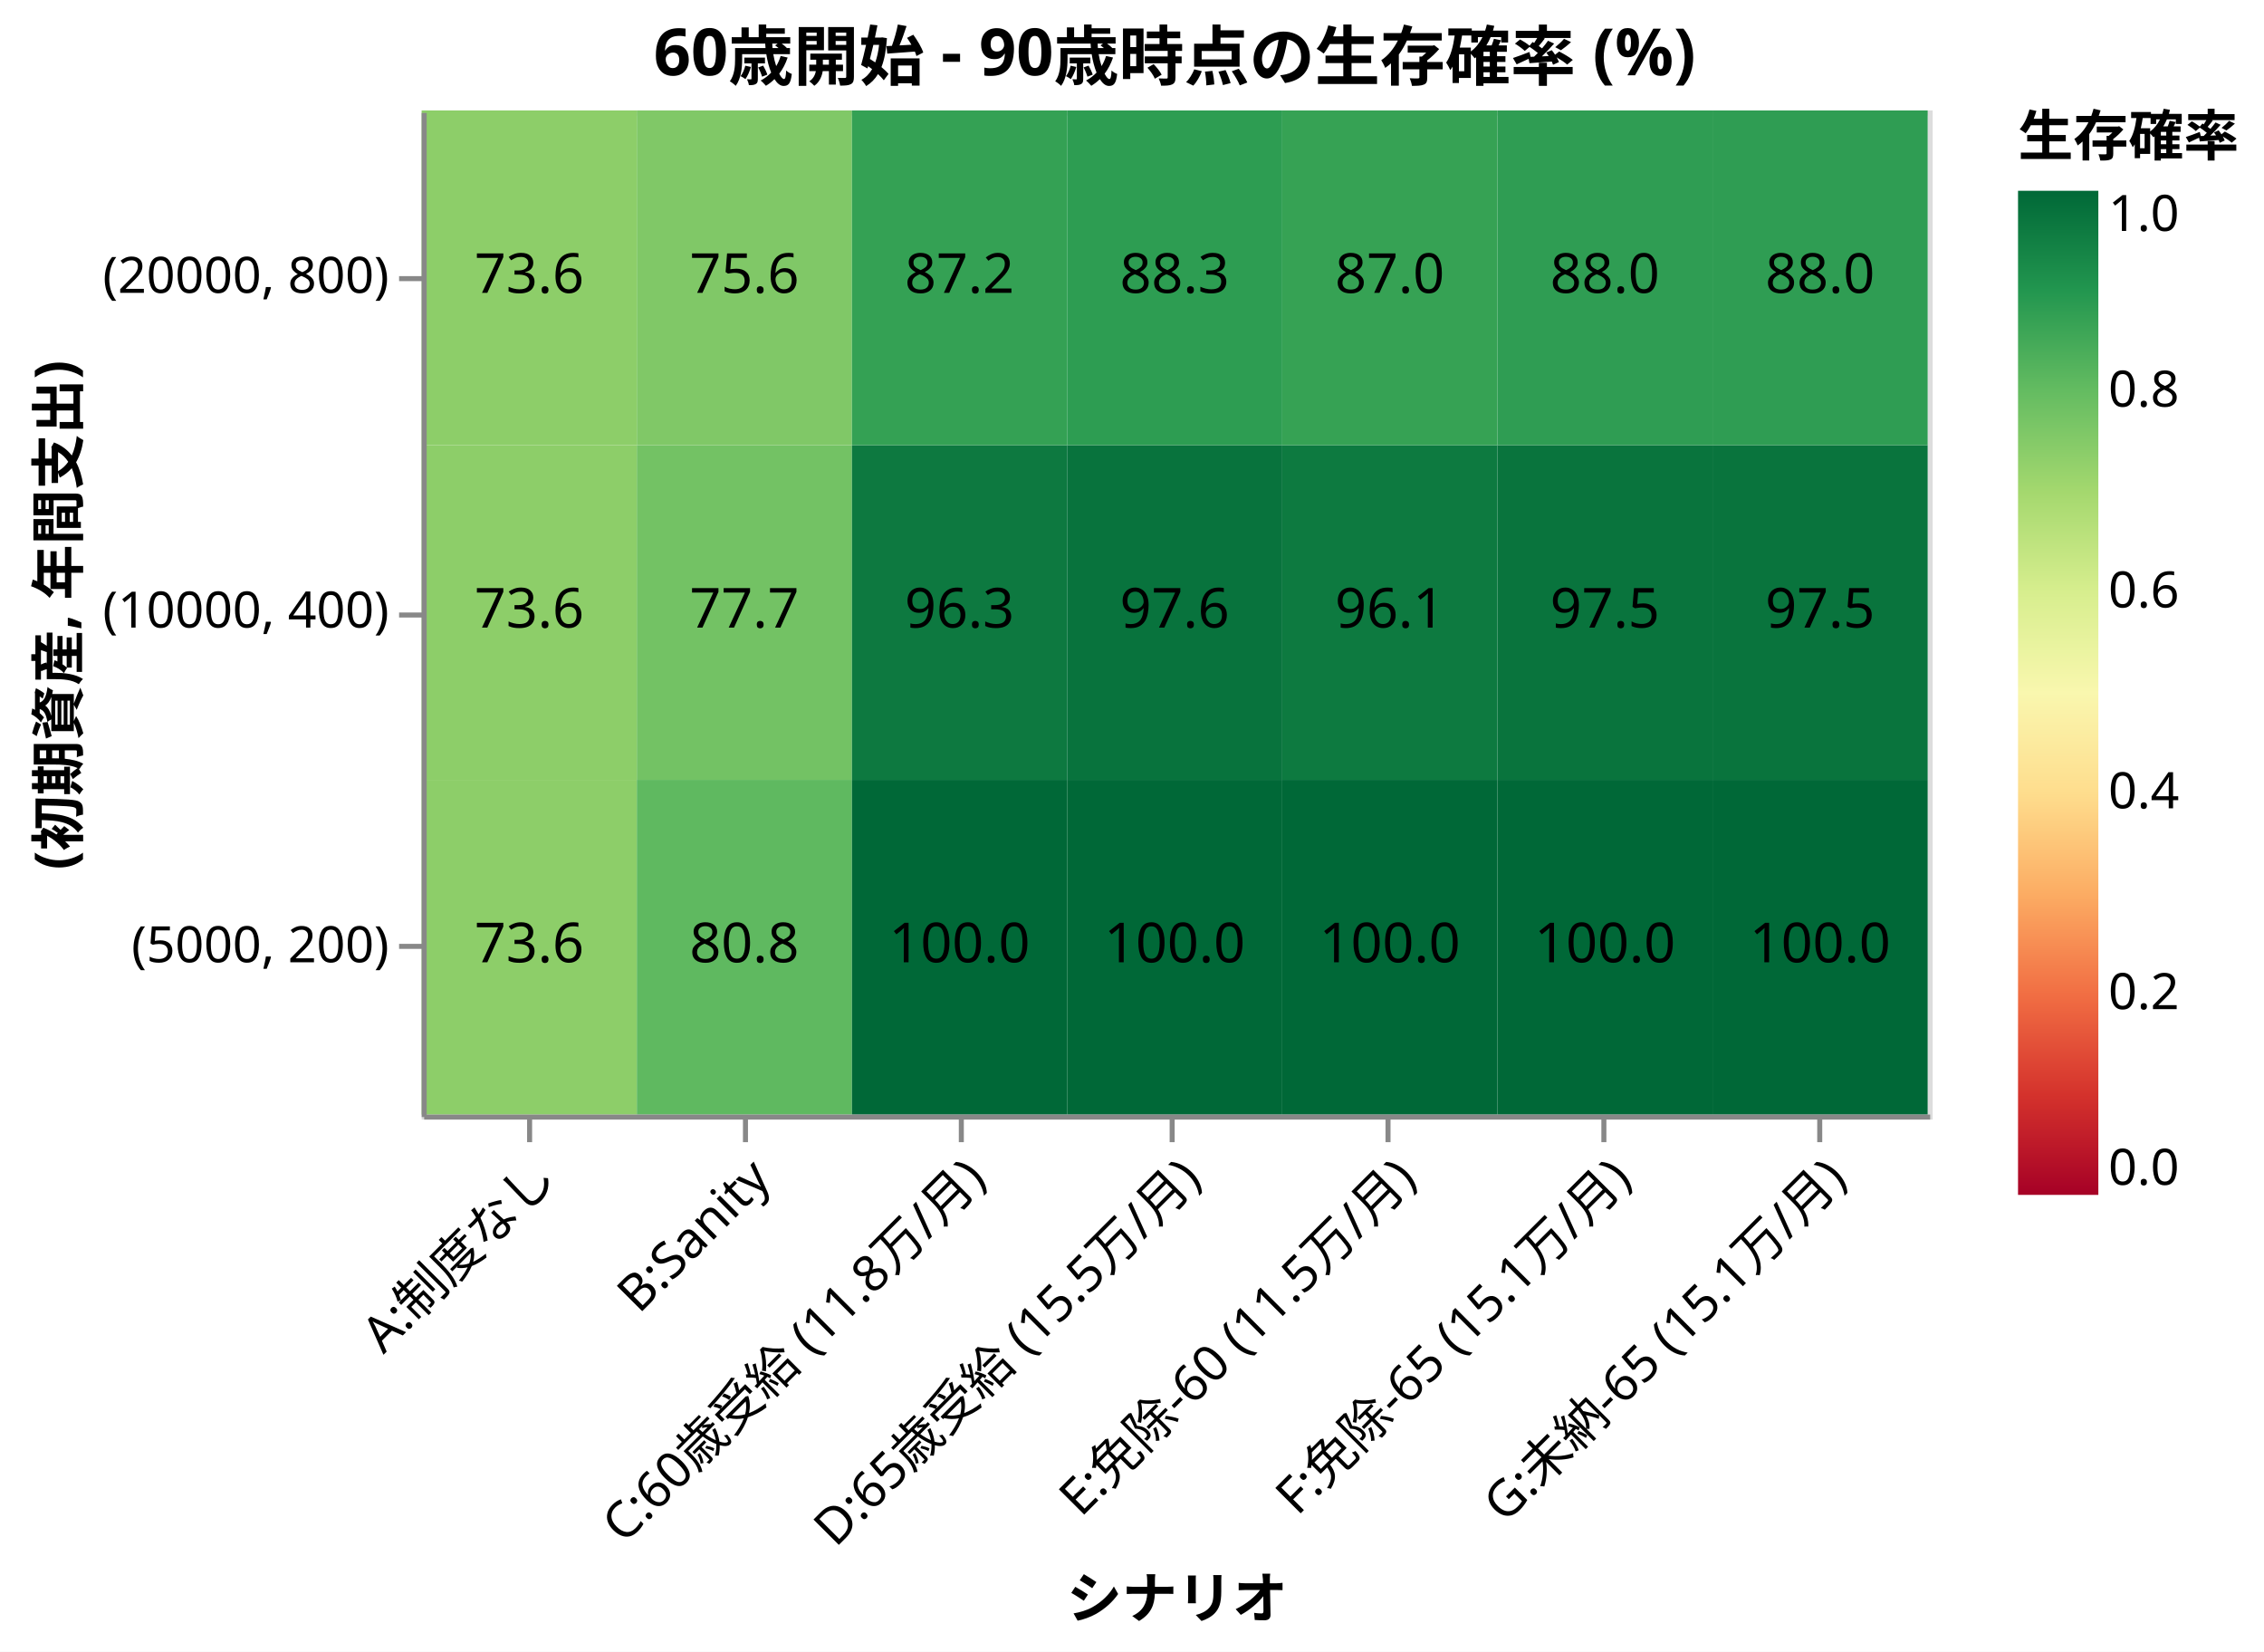
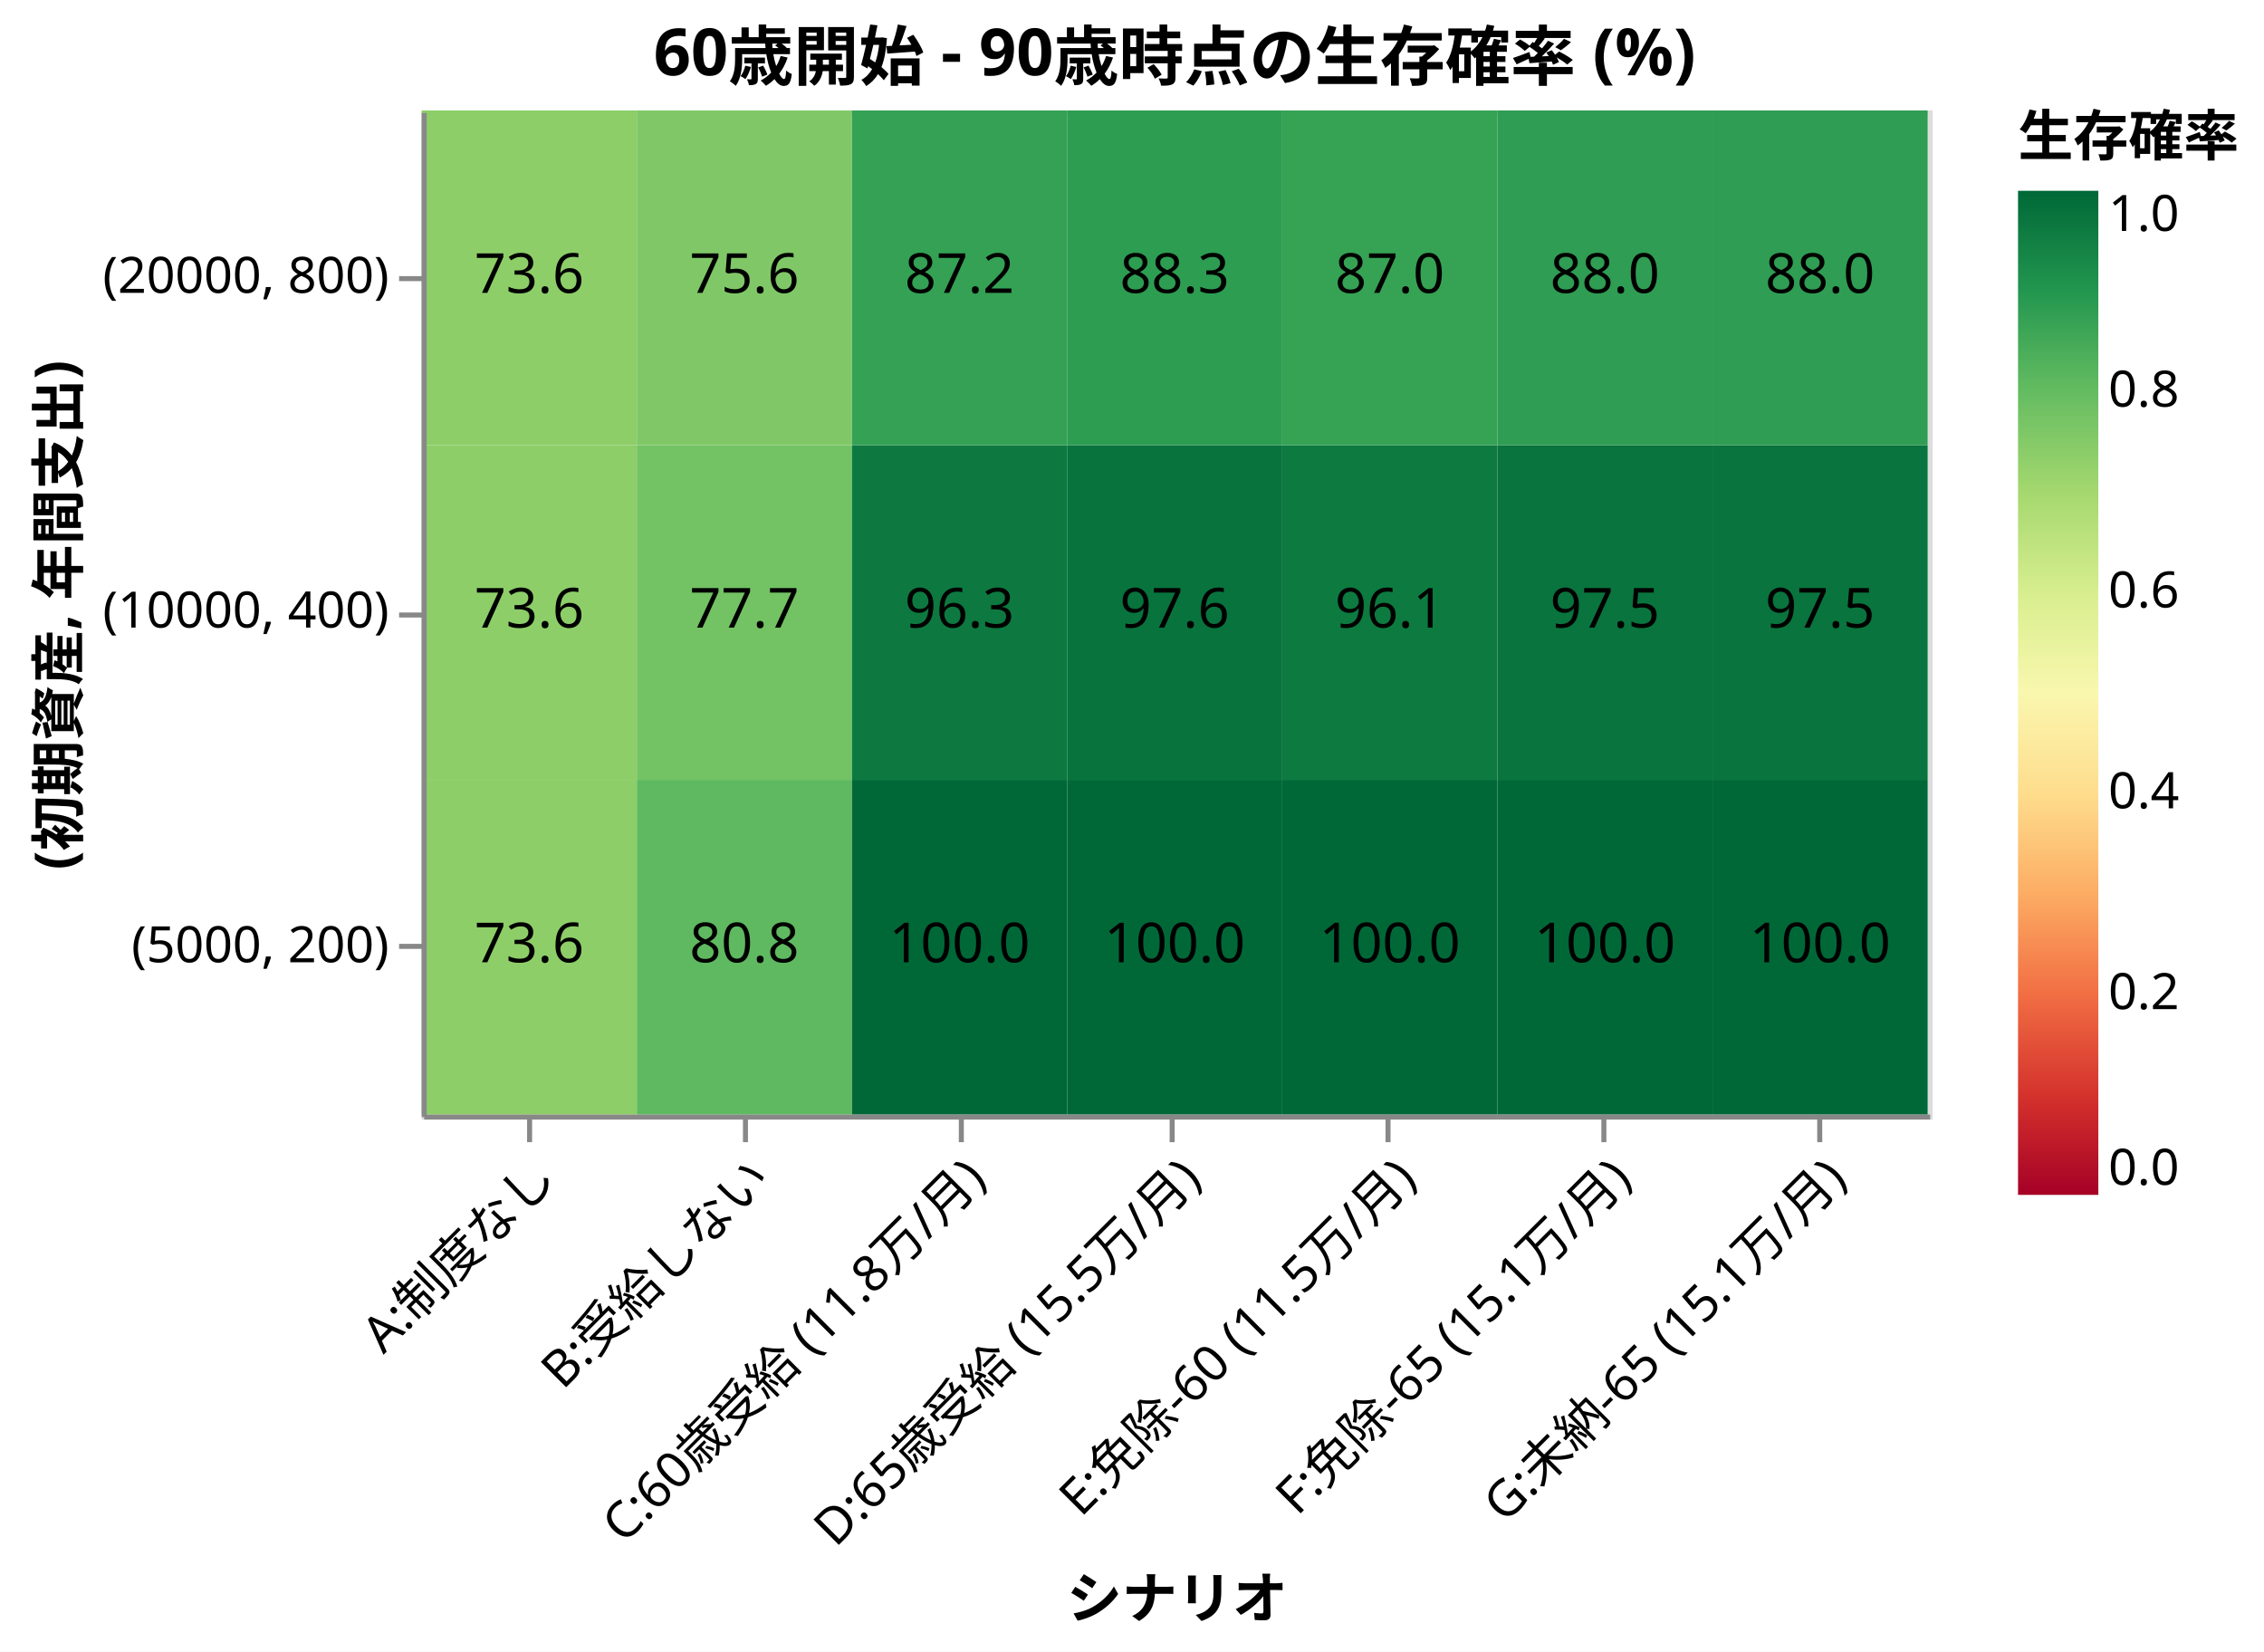
<svg xmlns="http://www.w3.org/2000/svg" version="1.1" class="marks" width="451" height="329" viewBox="0 0 451 329">
  <rect width="451" height="329" fill="white" />
  <g fill="none" stroke-miterlimit="10" transform="translate(84,22)">
    <g class="mark-group role-frame root" role="graphics-object" aria-roledescription="group mark container">
      <g transform="translate(0,0)">
        <path class="background" aria-hidden="true" d="M0.5,0.5h300v200h-300Z" stroke="#ddd" />
        <g>
          <g class="mark-rect role-mark layer_0_marks" role="graphics-object" aria-roledescription="rect mark container">
            <path aria-label="シナリオ: A:制度なし; (初期資産, 年間支出): (5000, 200); 生存確率: 0.736" role="graphics-symbol" aria-roledescription="rect mark" d="M0,133.333h42.857v66.667h-42.857Z" fill="rgb(141, 206, 105)" />
-             <path aria-label="シナリオ: B:Sanity; (初期資産, 年間支出): (5000, 200); 生存確率: 0.808" role="graphics-symbol" aria-roledescription="rect mark" d="M42.857,133.333h42.857v66.667h-42.857Z" fill="rgb(95, 185, 96)" />
+             <path aria-label="シナリオ: B:受給しない; (初期資産, 年間支出): (5000, 200); 生存確率: 0.808" role="graphics-symbol" aria-roledescription="rect mark" d="M42.857,133.333h42.857v66.667h-42.857Z" fill="rgb(95, 185, 96)" />
            <path aria-label="シナリオ: C:60歳受給 (11.8万/月); (初期資産, 年間支出): (5000, 200); 生存確率: 1" role="graphics-symbol" aria-roledescription="rect mark" d="M85.714,133.333h42.857v66.667h-42.857Z" fill="rgb(0, 104, 55)" />
            <path aria-label="シナリオ: D:65歳受給 (15.5万/月); (初期資産, 年間支出): (5000, 200); 生存確率: 1" role="graphics-symbol" aria-roledescription="rect mark" d="M128.571,133.333h42.857v66.667h-42.857Z" fill="rgb(0, 104, 55)" />
            <path aria-label="シナリオ: E:免除-60 (11.5万/月); (初期資産, 年間支出): (5000, 200); 生存確率: 1" role="graphics-symbol" aria-roledescription="rect mark" d="M171.429,133.333h42.857v66.667h-42.857Z" fill="rgb(0, 104, 55)" />
            <path aria-label="シナリオ: F:免除-65 (15.1万/月); (初期資産, 年間支出): (5000, 200); 生存確率: 1" role="graphics-symbol" aria-roledescription="rect mark" d="M214.286,133.333h42.857v66.667h-42.857Z" fill="rgb(0, 104, 55)" />
            <path aria-label="シナリオ: G:未納-65 (15.1万/月); (初期資産, 年間支出): (5000, 200); 生存確率: 1" role="graphics-symbol" aria-roledescription="rect mark" d="M257.143,133.333h42.857v66.667h-42.857Z" fill="rgb(0, 104, 55)" />
            <path aria-label="シナリオ: A:制度なし; (初期資産, 年間支出): (10000, 400); 生存確率: 0.736" role="graphics-symbol" aria-roledescription="rect mark" d="M0,66.667h42.857v66.667h-42.857Z" fill="rgb(141, 206, 105)" />
-             <path aria-label="シナリオ: B:Sanity; (初期資産, 年間支出): (10000, 400); 生存確率: 0.777" role="graphics-symbol" aria-roledescription="rect mark" d="M42.857,66.667h42.857v66.667h-42.857Z" fill="rgb(115, 194, 100)" />
+             <path aria-label="シナリオ: B:受給しない; (初期資産, 年間支出): (10000, 400); 生存確率: 0.777" role="graphics-symbol" aria-roledescription="rect mark" d="M42.857,66.667h42.857v66.667h-42.857Z" fill="rgb(115, 194, 100)" />
            <path aria-label="シナリオ: C:60歳受給 (11.8万/月); (初期資産, 年間支出): (10000, 400); 生存確率: 0.963" role="graphics-symbol" aria-roledescription="rect mark" d="M85.714,66.667h42.857v66.667h-42.857Z" fill="rgb(13, 121, 64)" />
            <path aria-label="シナリオ: D:65歳受給 (15.5万/月); (初期資産, 年間支出): (10000, 400); 生存確率: 0.9758" role="graphics-symbol" aria-roledescription="rect mark" d="M128.571,66.667h42.857v66.667h-42.857Z" fill="rgb(8, 115, 61)" />
            <path aria-label="シナリオ: E:免除-60 (11.5万/月); (初期資産, 年間支出): (10000, 400); 生存確率: 0.9608" role="graphics-symbol" aria-roledescription="rect mark" d="M171.429,66.667h42.857v66.667h-42.857Z" fill="rgb(13, 122, 64)" />
            <path aria-label="シナリオ: F:免除-65 (15.1万/月); (初期資産, 年間支出): (10000, 400); 生存確率: 0.9746" role="graphics-symbol" aria-roledescription="rect mark" d="M214.286,66.667h42.857v66.667h-42.857Z" fill="rgb(9, 116, 61)" />
            <path aria-label="シナリオ: G:未納-65 (15.1万/月); (初期資産, 年間支出): (10000, 400); 生存確率: 0.9746" role="graphics-symbol" aria-roledescription="rect mark" d="M257.143,66.667h42.857v66.667h-42.857Z" fill="rgb(9, 116, 61)" />
            <path aria-label="シナリオ: A:制度なし; (初期資産, 年間支出): (20000, 800); 生存確率: 0.736" role="graphics-symbol" aria-roledescription="rect mark" d="M0,0h42.857v66.667h-42.857Z" fill="rgb(141, 206, 105)" />
-             <path aria-label="シナリオ: B:Sanity; (初期資産, 年間支出): (20000, 800); 生存確率: 0.7558" role="graphics-symbol" aria-roledescription="rect mark" d="M42.857,0h42.857v66.667h-42.857Z" fill="rgb(128, 200, 103)" />
+             <path aria-label="シナリオ: B:受給しない; (初期資産, 年間支出): (20000, 800); 生存確率: 0.7558" role="graphics-symbol" aria-roledescription="rect mark" d="M42.857,0h42.857v66.667h-42.857Z" fill="rgb(128, 200, 103)" />
            <path aria-label="シナリオ: C:60歳受給 (11.8万/月); (初期資産, 年間支出): (20000, 800); 生存確率: 0.872" role="graphics-symbol" aria-roledescription="rect mark" d="M85.714,0h42.857v66.667h-42.857Z" fill="rgb(52, 161, 84)" />
            <path aria-label="シナリオ: D:65歳受給 (15.5万/月); (初期資産, 年間支出): (20000, 800); 生存確率: 0.8828" role="graphics-symbol" aria-roledescription="rect mark" d="M128.571,0h42.857v66.667h-42.857Z" fill="rgb(45, 157, 82)" />
            <path aria-label="シナリオ: E:免除-60 (11.5万/月); (初期資産, 年間支出): (20000, 800); 生存確率: 0.8696" role="graphics-symbol" aria-roledescription="rect mark" d="M171.429,0h42.857v66.667h-42.857Z" fill="rgb(54, 162, 84)" />
            <path aria-label="シナリオ: F:免除-65 (15.1万/月); (初期資産, 年間支出): (20000, 800); 生存確率: 0.8804" role="graphics-symbol" aria-roledescription="rect mark" d="M214.286,0h42.857v66.667h-42.857Z" fill="rgb(47, 157, 83)" />
            <path aria-label="シナリオ: G:未納-65 (15.1万/月); (初期資産, 年間支出): (20000, 800); 生存確率: 0.8804" role="graphics-symbol" aria-roledescription="rect mark" d="M257.143,0h42.857v66.667h-42.857Z" fill="rgb(47, 157, 83)" />
          </g>
          <g class="mark-text role-mark layer_1_marks" role="graphics-object" aria-roledescription="text mark container">
            <text aria-label="シナリオ: A:制度なし; (初期資産, 年間支出): (5000, 200); survival_rate_pct: 73.6" role="graphics-symbol" aria-roledescription="text mark" text-anchor="middle" transform="translate(21.42857,169.6667)" font-family="sans-serif" font-size="11px" fill="black">73.6</text>
-             <text aria-label="シナリオ: B:Sanity; (初期資産, 年間支出): (5000, 200); survival_rate_pct: 80.8" role="graphics-symbol" aria-roledescription="text mark" text-anchor="middle" transform="translate(64.28571,169.6667)" font-family="sans-serif" font-size="11px" fill="black">80.8</text>
+             <text aria-label="シナリオ: B:受給しない; (初期資産, 年間支出): (5000, 200); survival_rate_pct: 80.8" role="graphics-symbol" aria-roledescription="text mark" text-anchor="middle" transform="translate(64.28571,169.6667)" font-family="sans-serif" font-size="11px" fill="black">80.8</text>
            <text aria-label="シナリオ: C:60歳受給 (11.8万/月); (初期資産, 年間支出): (5000, 200); survival_rate_pct: 100.0" role="graphics-symbol" aria-roledescription="text mark" text-anchor="middle" transform="translate(107.1429,169.6667)" font-family="sans-serif" font-size="11px" fill="black">100.0</text>
            <text aria-label="シナリオ: D:65歳受給 (15.5万/月); (初期資産, 年間支出): (5000, 200); survival_rate_pct: 100.0" role="graphics-symbol" aria-roledescription="text mark" text-anchor="middle" transform="translate(150,169.6667)" font-family="sans-serif" font-size="11px" fill="black">100.0</text>
            <text aria-label="シナリオ: E:免除-60 (11.5万/月); (初期資産, 年間支出): (5000, 200); survival_rate_pct: 100.0" role="graphics-symbol" aria-roledescription="text mark" text-anchor="middle" transform="translate(192.8571,169.6667)" font-family="sans-serif" font-size="11px" fill="black">100.0</text>
            <text aria-label="シナリオ: F:免除-65 (15.1万/月); (初期資産, 年間支出): (5000, 200); survival_rate_pct: 100.0" role="graphics-symbol" aria-roledescription="text mark" text-anchor="middle" transform="translate(235.7143,169.6667)" font-family="sans-serif" font-size="11px" fill="black">100.0</text>
            <text aria-label="シナリオ: G:未納-65 (15.1万/月); (初期資産, 年間支出): (5000, 200); survival_rate_pct: 100.0" role="graphics-symbol" aria-roledescription="text mark" text-anchor="middle" transform="translate(278.5714,169.6667)" font-family="sans-serif" font-size="11px" fill="black">100.0</text>
            <text aria-label="シナリオ: A:制度なし; (初期資産, 年間支出): (10000, 400); survival_rate_pct: 73.6" role="graphics-symbol" aria-roledescription="text mark" text-anchor="middle" transform="translate(21.42857,103)" font-family="sans-serif" font-size="11px" fill="black">73.6</text>
-             <text aria-label="シナリオ: B:Sanity; (初期資産, 年間支出): (10000, 400); survival_rate_pct: 77.7" role="graphics-symbol" aria-roledescription="text mark" text-anchor="middle" transform="translate(64.28571,103)" font-family="sans-serif" font-size="11px" fill="black">77.7</text>
+             <text aria-label="シナリオ: B:受給しない; (初期資産, 年間支出): (10000, 400); survival_rate_pct: 77.7" role="graphics-symbol" aria-roledescription="text mark" text-anchor="middle" transform="translate(64.28571,103)" font-family="sans-serif" font-size="11px" fill="black">77.7</text>
            <text aria-label="シナリオ: C:60歳受給 (11.8万/月); (初期資産, 年間支出): (10000, 400); survival_rate_pct: 96.3" role="graphics-symbol" aria-roledescription="text mark" text-anchor="middle" transform="translate(107.1429,103)" font-family="sans-serif" font-size="11px" fill="black">96.3</text>
            <text aria-label="シナリオ: D:65歳受給 (15.5万/月); (初期資産, 年間支出): (10000, 400); survival_rate_pct: 97.6" role="graphics-symbol" aria-roledescription="text mark" text-anchor="middle" transform="translate(150,103)" font-family="sans-serif" font-size="11px" fill="black">97.6</text>
            <text aria-label="シナリオ: E:免除-60 (11.5万/月); (初期資産, 年間支出): (10000, 400); survival_rate_pct: 96.1" role="graphics-symbol" aria-roledescription="text mark" text-anchor="middle" transform="translate(192.8571,103)" font-family="sans-serif" font-size="11px" fill="black">96.1</text>
            <text aria-label="シナリオ: F:免除-65 (15.1万/月); (初期資産, 年間支出): (10000, 400); survival_rate_pct: 97.5" role="graphics-symbol" aria-roledescription="text mark" text-anchor="middle" transform="translate(235.7143,103)" font-family="sans-serif" font-size="11px" fill="black">97.5</text>
            <text aria-label="シナリオ: G:未納-65 (15.1万/月); (初期資産, 年間支出): (10000, 400); survival_rate_pct: 97.5" role="graphics-symbol" aria-roledescription="text mark" text-anchor="middle" transform="translate(278.5714,103)" font-family="sans-serif" font-size="11px" fill="black">97.5</text>
            <text aria-label="シナリオ: A:制度なし; (初期資産, 年間支出): (20000, 800); survival_rate_pct: 73.6" role="graphics-symbol" aria-roledescription="text mark" text-anchor="middle" transform="translate(21.42857,36.33333)" font-family="sans-serif" font-size="11px" fill="black">73.6</text>
-             <text aria-label="シナリオ: B:Sanity; (初期資産, 年間支出): (20000, 800); survival_rate_pct: 75.6" role="graphics-symbol" aria-roledescription="text mark" text-anchor="middle" transform="translate(64.28571,36.33333)" font-family="sans-serif" font-size="11px" fill="black">75.6</text>
+             <text aria-label="シナリオ: B:受給しない; (初期資産, 年間支出): (20000, 800); survival_rate_pct: 75.6" role="graphics-symbol" aria-roledescription="text mark" text-anchor="middle" transform="translate(64.28571,36.33333)" font-family="sans-serif" font-size="11px" fill="black">75.6</text>
            <text aria-label="シナリオ: C:60歳受給 (11.8万/月); (初期資産, 年間支出): (20000, 800); survival_rate_pct: 87.2" role="graphics-symbol" aria-roledescription="text mark" text-anchor="middle" transform="translate(107.1429,36.33333)" font-family="sans-serif" font-size="11px" fill="black">87.2</text>
            <text aria-label="シナリオ: D:65歳受給 (15.5万/月); (初期資産, 年間支出): (20000, 800); survival_rate_pct: 88.3" role="graphics-symbol" aria-roledescription="text mark" text-anchor="middle" transform="translate(150,36.33333)" font-family="sans-serif" font-size="11px" fill="black">88.3</text>
            <text aria-label="シナリオ: E:免除-60 (11.5万/月); (初期資産, 年間支出): (20000, 800); survival_rate_pct: 87.0" role="graphics-symbol" aria-roledescription="text mark" text-anchor="middle" transform="translate(192.8571,36.33333)" font-family="sans-serif" font-size="11px" fill="black">87.0</text>
            <text aria-label="シナリオ: F:免除-65 (15.1万/月); (初期資産, 年間支出): (20000, 800); survival_rate_pct: 88.0" role="graphics-symbol" aria-roledescription="text mark" text-anchor="middle" transform="translate(235.7143,36.33333)" font-family="sans-serif" font-size="11px" fill="black">88.0</text>
            <text aria-label="シナリオ: G:未納-65 (15.1万/月); (初期資産, 年間支出): (20000, 800); survival_rate_pct: 88.0" role="graphics-symbol" aria-roledescription="text mark" text-anchor="middle" transform="translate(278.5714,36.33333)" font-family="sans-serif" font-size="11px" fill="black">88.0</text>
          </g>
          <g class="mark-group role-legend" role="graphics-symbol" aria-roledescription="legend" aria-label="Gradient legend titled '生存確率' for fill color with values from 0.0 to 1.0">
            <g transform="translate(318,0)">
              <path class="background" aria-hidden="true" d="M0,0h44v216h-44Z" pointer-events="none" />
              <g>
                <g class="mark-group role-legend-entry">
                  <g transform="translate(0,16)">
                    <path class="background" aria-hidden="true" d="M0,0h0v0h0Z" pointer-events="none" />
                    <g>
                      <g class="mark-rect role-legend-gradient" pointer-events="none">
                        <path d="M0,0h16v200h-16Z" fill="url(#gradient_7)" stroke="#ddd" stroke-width="0" opacity="1" />
                      </g>
                      <g class="mark-text role-legend-label" pointer-events="none">
                        <text text-anchor="start" transform="translate(18,198)" font-family="sans-serif" font-size="10px" fill="#000" opacity="1">0.0</text>
                        <text text-anchor="start" transform="translate(18,163)" font-family="sans-serif" font-size="10px" fill="#000" opacity="1">0.2</text>
                        <text text-anchor="start" transform="translate(18,123)" font-family="sans-serif" font-size="10px" fill="#000" opacity="1">0.4</text>
                        <text text-anchor="start" transform="translate(18,83)" font-family="sans-serif" font-size="10px" fill="#000" opacity="1">0.6</text>
                        <text text-anchor="start" transform="translate(18,43)" font-family="sans-serif" font-size="10px" fill="#000" opacity="1">0.8</text>
                        <text text-anchor="start" transform="translate(18,8)" font-family="sans-serif" font-size="10px" fill="#000" opacity="1">1.0</text>
                      </g>
                    </g>
                    <path class="foreground" aria-hidden="true" d="" pointer-events="none" display="none" />
                  </g>
                </g>
                <g class="mark-text role-legend-title" pointer-events="none">
                  <text text-anchor="start" transform="translate(0,9)" font-family="sans-serif" font-size="11px" font-weight="bold" fill="#000" opacity="1">生存確率</text>
                </g>
              </g>
              <path class="foreground" aria-hidden="true" d="" pointer-events="none" display="none" />
            </g>
          </g>
          <g class="mark-group role-title">
            <g transform="translate(150,-17)">
              <path class="background" aria-hidden="true" d="M0,0h0v0h0Z" pointer-events="none" />
              <g>
                <g class="mark-text role-title-text" role="graphics-symbol" aria-roledescription="title" aria-label="Title text '60歳開始 - 90歳時点の生存確率 (%)'" pointer-events="none">
                  <text text-anchor="middle" transform="translate(0,10)" font-family="sans-serif" font-size="13px" font-weight="bold" fill="#000" opacity="1">60歳開始 - 90歳時点の生存確率 (%)</text>
                </g>
              </g>
              <path class="foreground" aria-hidden="true" d="" pointer-events="none" display="none" />
            </g>
          </g>
-           <g class="mark-group role-axis" role="graphics-symbol" aria-roledescription="axis" aria-label="X-axis titled 'シナリオ' for a discrete scale with 7 values: A:制度なし, B:Sanity, C:60歳受給 (11.8万/月), D:65歳受給 (15.5万/月), E:免除-60 (11.5万/月), F:免除-65 (15.1万/月), G:未納-65 (15.1万/月)">
+           <g class="mark-group role-axis" role="graphics-symbol" aria-roledescription="axis" aria-label="X-axis titled 'シナリオ' for a discrete scale with 7 values: A:制度なし, B:受給しない, C:60歳受給 (11.8万/月), D:65歳受給 (15.5万/月), E:免除-60 (11.5万/月), F:免除-65 (15.1万/月), G:未納-65 (15.1万/月)">
            <g transform="translate(0.5,200.5)">
              <path class="background" aria-hidden="true" d="M0,0h0v0h0Z" pointer-events="none" />
              <g>
                <g class="mark-rule role-axis-tick" pointer-events="none">
                  <line transform="translate(21,0)" x2="0" y2="5" stroke="#888" stroke-width="1" opacity="1" />
                  <line transform="translate(64,0)" x2="0" y2="5" stroke="#888" stroke-width="1" opacity="1" />
                  <line transform="translate(107,0)" x2="0" y2="5" stroke="#888" stroke-width="1" opacity="1" />
                  <line transform="translate(149,0)" x2="0" y2="5" stroke="#888" stroke-width="1" opacity="1" />
                  <line transform="translate(192,0)" x2="0" y2="5" stroke="#888" stroke-width="1" opacity="1" />
                  <line transform="translate(235,0)" x2="0" y2="5" stroke="#888" stroke-width="1" opacity="1" />
                  <line transform="translate(278,0)" x2="0" y2="5" stroke="#888" stroke-width="1" opacity="1" />
                </g>
                <g class="mark-text role-axis-label" pointer-events="none">
                  <text text-anchor="end" transform="translate(20.92857,7) rotate(315) translate(0,8)" font-family="sans-serif" font-size="10px" fill="#000" opacity="1">A:制度なし</text>
-                   <text text-anchor="end" transform="translate(63.78571,7) rotate(315) translate(0,8)" font-family="sans-serif" font-size="10px" fill="#000" opacity="1">B:Sanity</text>
+                   <text text-anchor="end" transform="translate(63.78571,7) rotate(315) translate(0,8)" font-family="sans-serif" font-size="10px" fill="#000" opacity="1">B:受給しない</text>
                  <text text-anchor="end" transform="translate(106.6429,7) rotate(315) translate(0,8)" font-family="sans-serif" font-size="10px" fill="#000" opacity="1">C:60歳受給 (11.8万/月)</text>
                  <text text-anchor="end" transform="translate(149.5,7) rotate(315) translate(0,8)" font-family="sans-serif" font-size="10px" fill="#000" opacity="1">D:65歳受給 (15.5万/月)</text>
                  <text text-anchor="end" transform="translate(192.3571,7) rotate(315) translate(0,8)" font-family="sans-serif" font-size="10px" fill="#000" opacity="1">E:免除-60 (11.5万/月)</text>
                  <text text-anchor="end" transform="translate(235.2143,7) rotate(315) translate(0,8)" font-family="sans-serif" font-size="10px" fill="#000" opacity="1">F:免除-65 (15.1万/月)</text>
                  <text text-anchor="end" transform="translate(278.0714,7) rotate(315) translate(0,8)" font-family="sans-serif" font-size="10px" fill="#000" opacity="1">G:未納-65 (15.1万/月)</text>
                </g>
                <g class="mark-rule role-axis-domain" pointer-events="none">
                  <line transform="translate(0,0)" x2="300" y2="0" stroke="#888" stroke-width="1" opacity="1" />
                </g>
                <g class="mark-text role-axis-title" pointer-events="none">
                  <text text-anchor="middle" transform="translate(150,99.76358)" font-family="sans-serif" font-size="11px" font-weight="bold" fill="#000" opacity="1">シナリオ</text>
                </g>
              </g>
              <path class="foreground" aria-hidden="true" d="" pointer-events="none" display="none" />
            </g>
          </g>
          <g class="mark-group role-axis" role="graphics-symbol" aria-roledescription="axis" aria-label="Y-axis titled '(初期資産, 年間支出)' for a discrete scale with 3 values: (20000, 800), (10000, 400), (5000, 200)">
            <g transform="translate(0.5,0.5)">
              <path class="background" aria-hidden="true" d="M0,0h0v0h0Z" pointer-events="none" />
              <g>
                <g class="mark-rule role-axis-tick" pointer-events="none">
                  <line transform="translate(0,33)" x2="-5" y2="0" stroke="#888" stroke-width="1" opacity="1" />
                  <line transform="translate(0,100)" x2="-5" y2="0" stroke="#888" stroke-width="1" opacity="1" />
                  <line transform="translate(0,166)" x2="-5" y2="0" stroke="#888" stroke-width="1" opacity="1" />
                </g>
                <g class="mark-text role-axis-label" pointer-events="none">
                  <text text-anchor="end" transform="translate(-7,35.83333)" font-family="sans-serif" font-size="10px" fill="#000" opacity="1">(20000, 800)</text>
                  <text text-anchor="end" transform="translate(-7,102.5)" font-family="sans-serif" font-size="10px" fill="#000" opacity="1">(10000, 400)</text>
                  <text text-anchor="end" transform="translate(-7,169.1667)" font-family="sans-serif" font-size="10px" fill="#000" opacity="1">(5000, 200)</text>
                </g>
                <g class="mark-rule role-axis-domain" pointer-events="none">
                  <line transform="translate(0,0)" x2="0" y2="200" stroke="#888" stroke-width="1" opacity="1" />
                </g>
                <g class="mark-text role-axis-title" pointer-events="none">
                  <text text-anchor="middle" transform="translate(-67.70898,100) rotate(-90) translate(0,-2)" font-family="sans-serif" font-size="11px" font-weight="bold" fill="#000" opacity="1">(初期資産, 年間支出)</text>
                </g>
              </g>
              <path class="foreground" aria-hidden="true" d="" pointer-events="none" display="none" />
            </g>
          </g>
        </g>
        <path class="foreground" aria-hidden="true" d="" display="none" />
      </g>
    </g>
  </g>
  <defs>
    <linearGradient id="gradient_7" x1="0" x2="0" y1="1" y2="0">
      <stop offset="0" stop-color="rgb(165, 0, 38)" />
      <stop offset="0.05" stop-color="rgb(189, 25, 41)" />
      <stop offset="0.1" stop-color="rgb(212, 50, 44)" />
      <stop offset="0.15" stop-color="rgb(227, 80, 56)" />
      <stop offset="0.2" stop-color="rgb(241, 110, 67)" />
      <stop offset="0.25" stop-color="rgb(247, 141, 83)" />
      <stop offset="0.3" stop-color="rgb(252, 172, 99)" />
      <stop offset="0.35" stop-color="rgb(253, 197, 120)" />
      <stop offset="0.4" stop-color="rgb(254, 221, 141)" />
      <stop offset="0.45" stop-color="rgb(252, 234, 158)" />
      <stop offset="0.5" stop-color="rgb(249, 247, 174)" />
      <stop offset="0.55" stop-color="rgb(232, 243, 158)" />
      <stop offset="0.6" stop-color="rgb(215, 238, 142)" />
      <stop offset="0.65" stop-color="rgb(190, 227, 126)" />
      <stop offset="0.7" stop-color="rgb(164, 216, 110)" />
      <stop offset="0.75" stop-color="rgb(132, 202, 104)" />
      <stop offset="0.8" stop-color="rgb(100, 188, 97)" />
      <stop offset="0.85" stop-color="rgb(67, 169, 88)" />
      <stop offset="0.9" stop-color="rgb(34, 150, 79)" />
      <stop offset="0.95" stop-color="rgb(17, 127, 67)" />
      <stop offset="1" stop-color="rgb(0, 104, 55)" />
    </linearGradient>
  </defs>
</svg>
